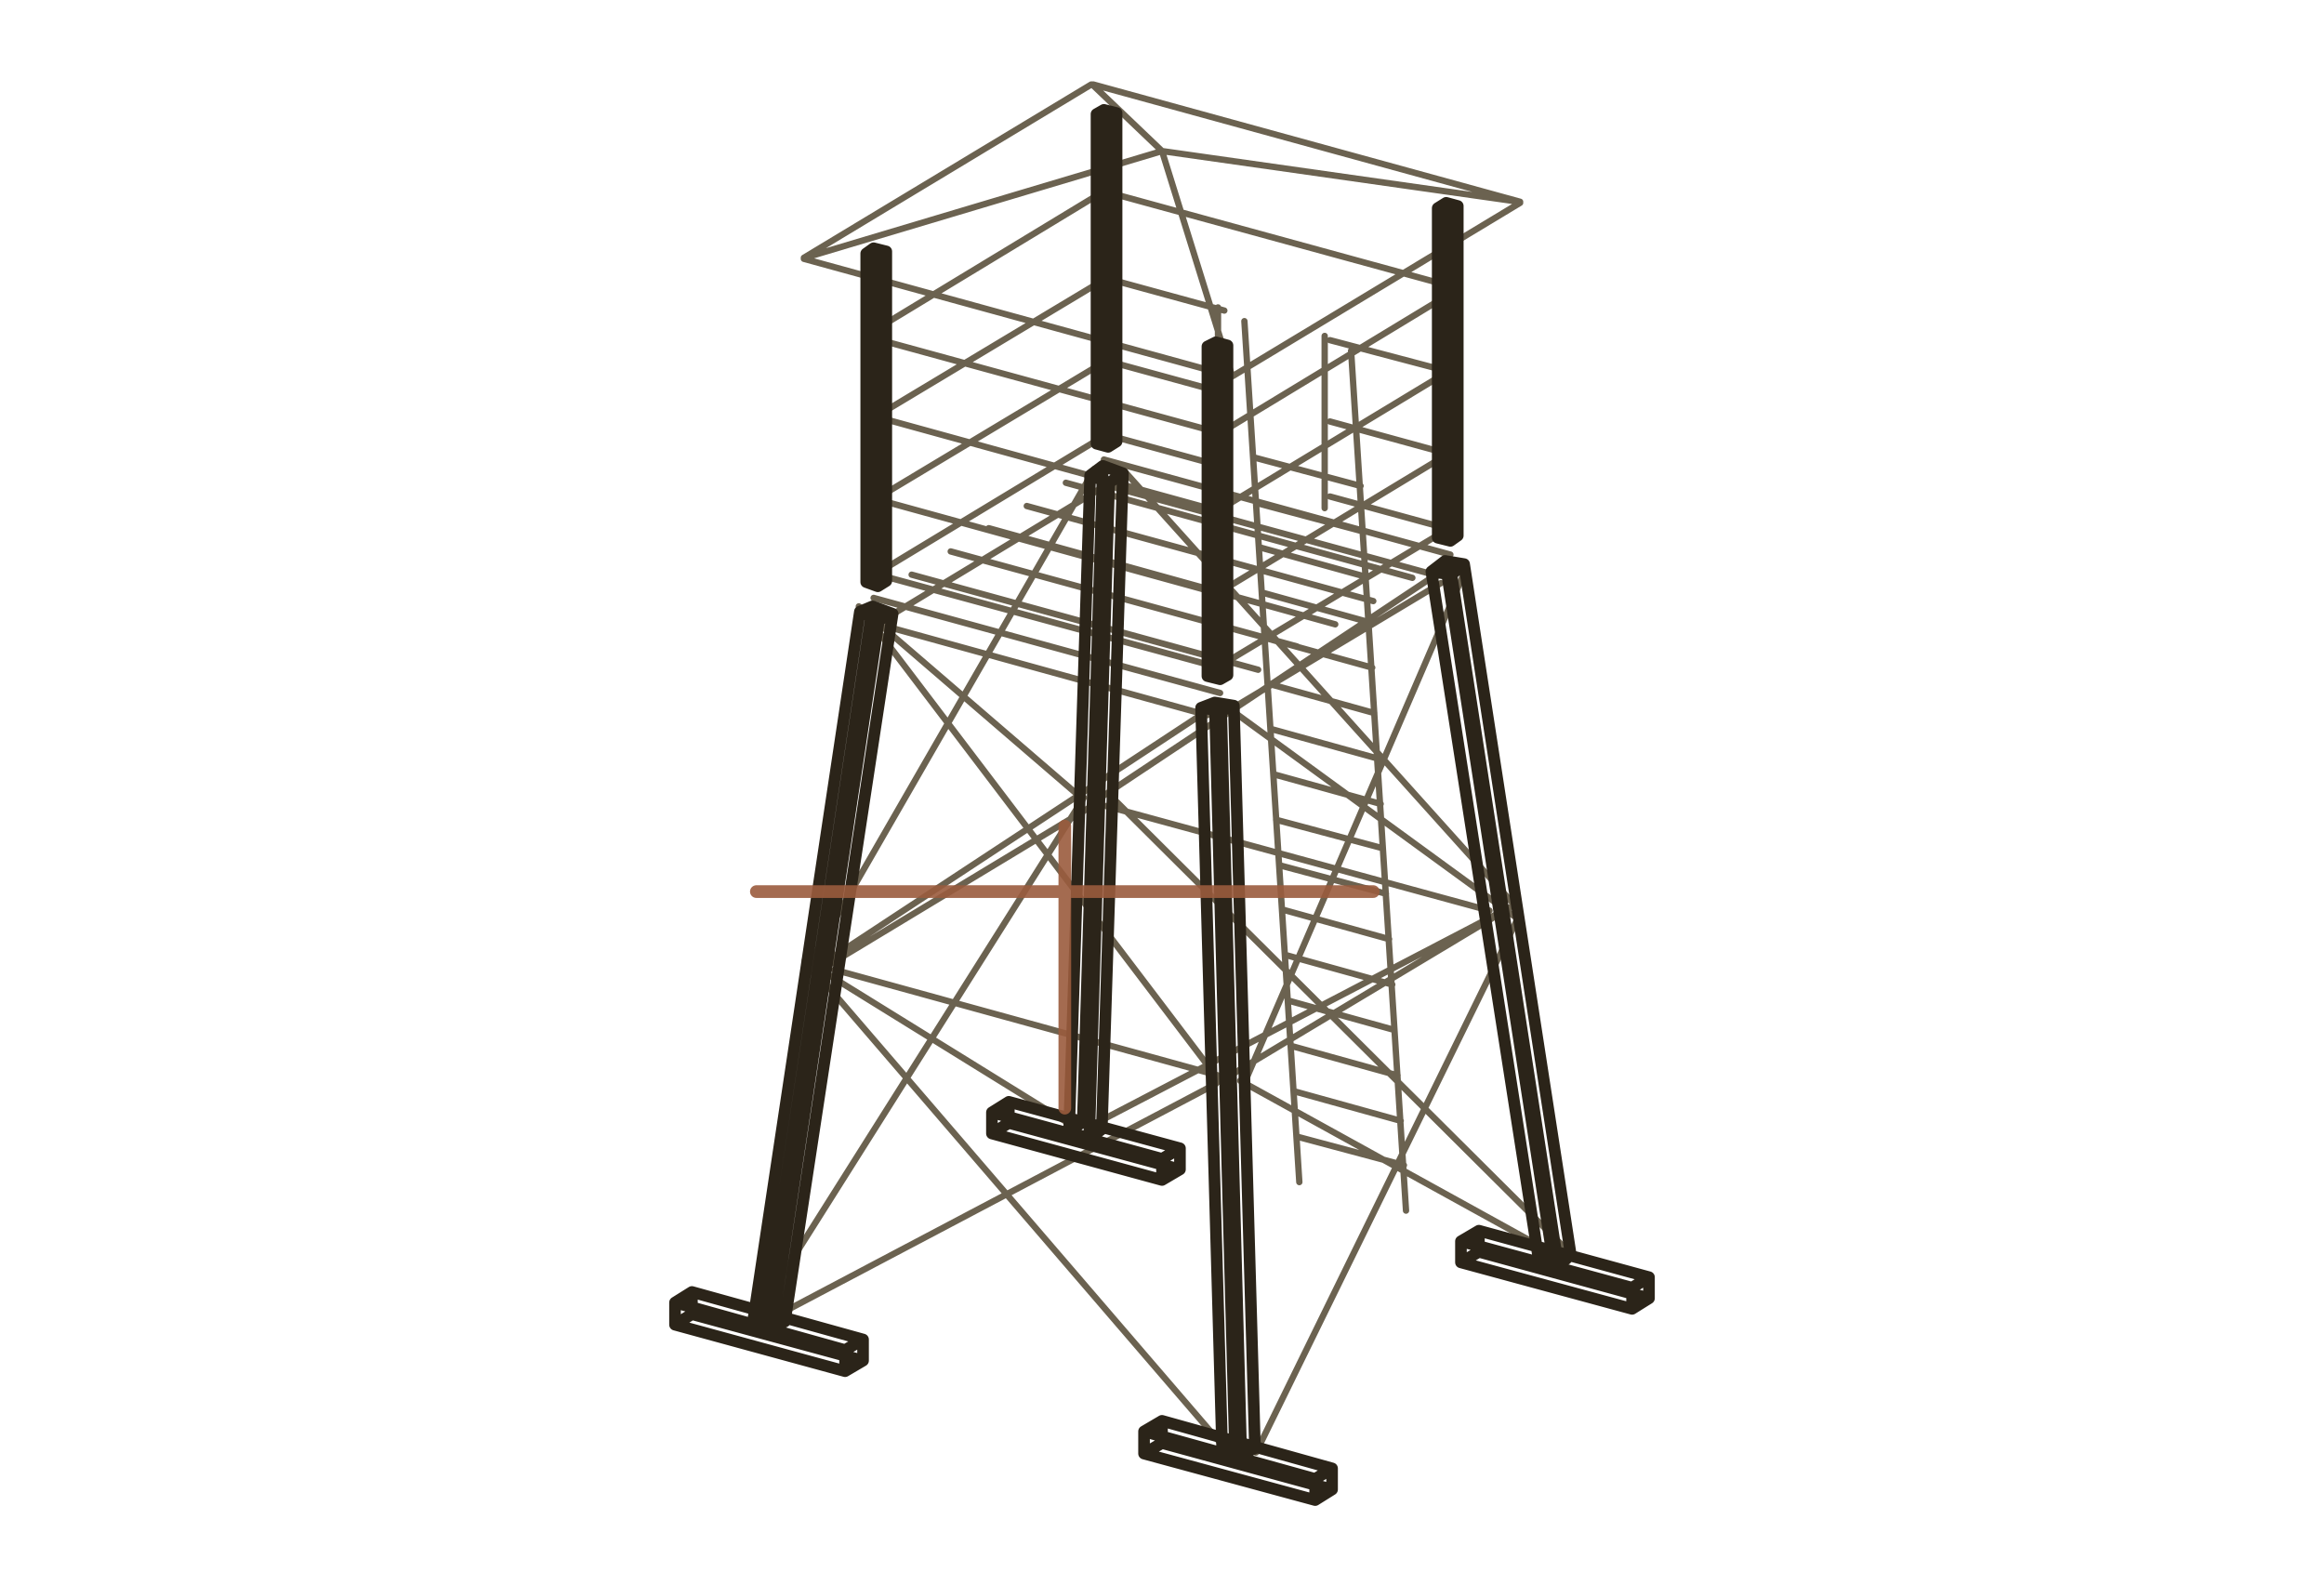
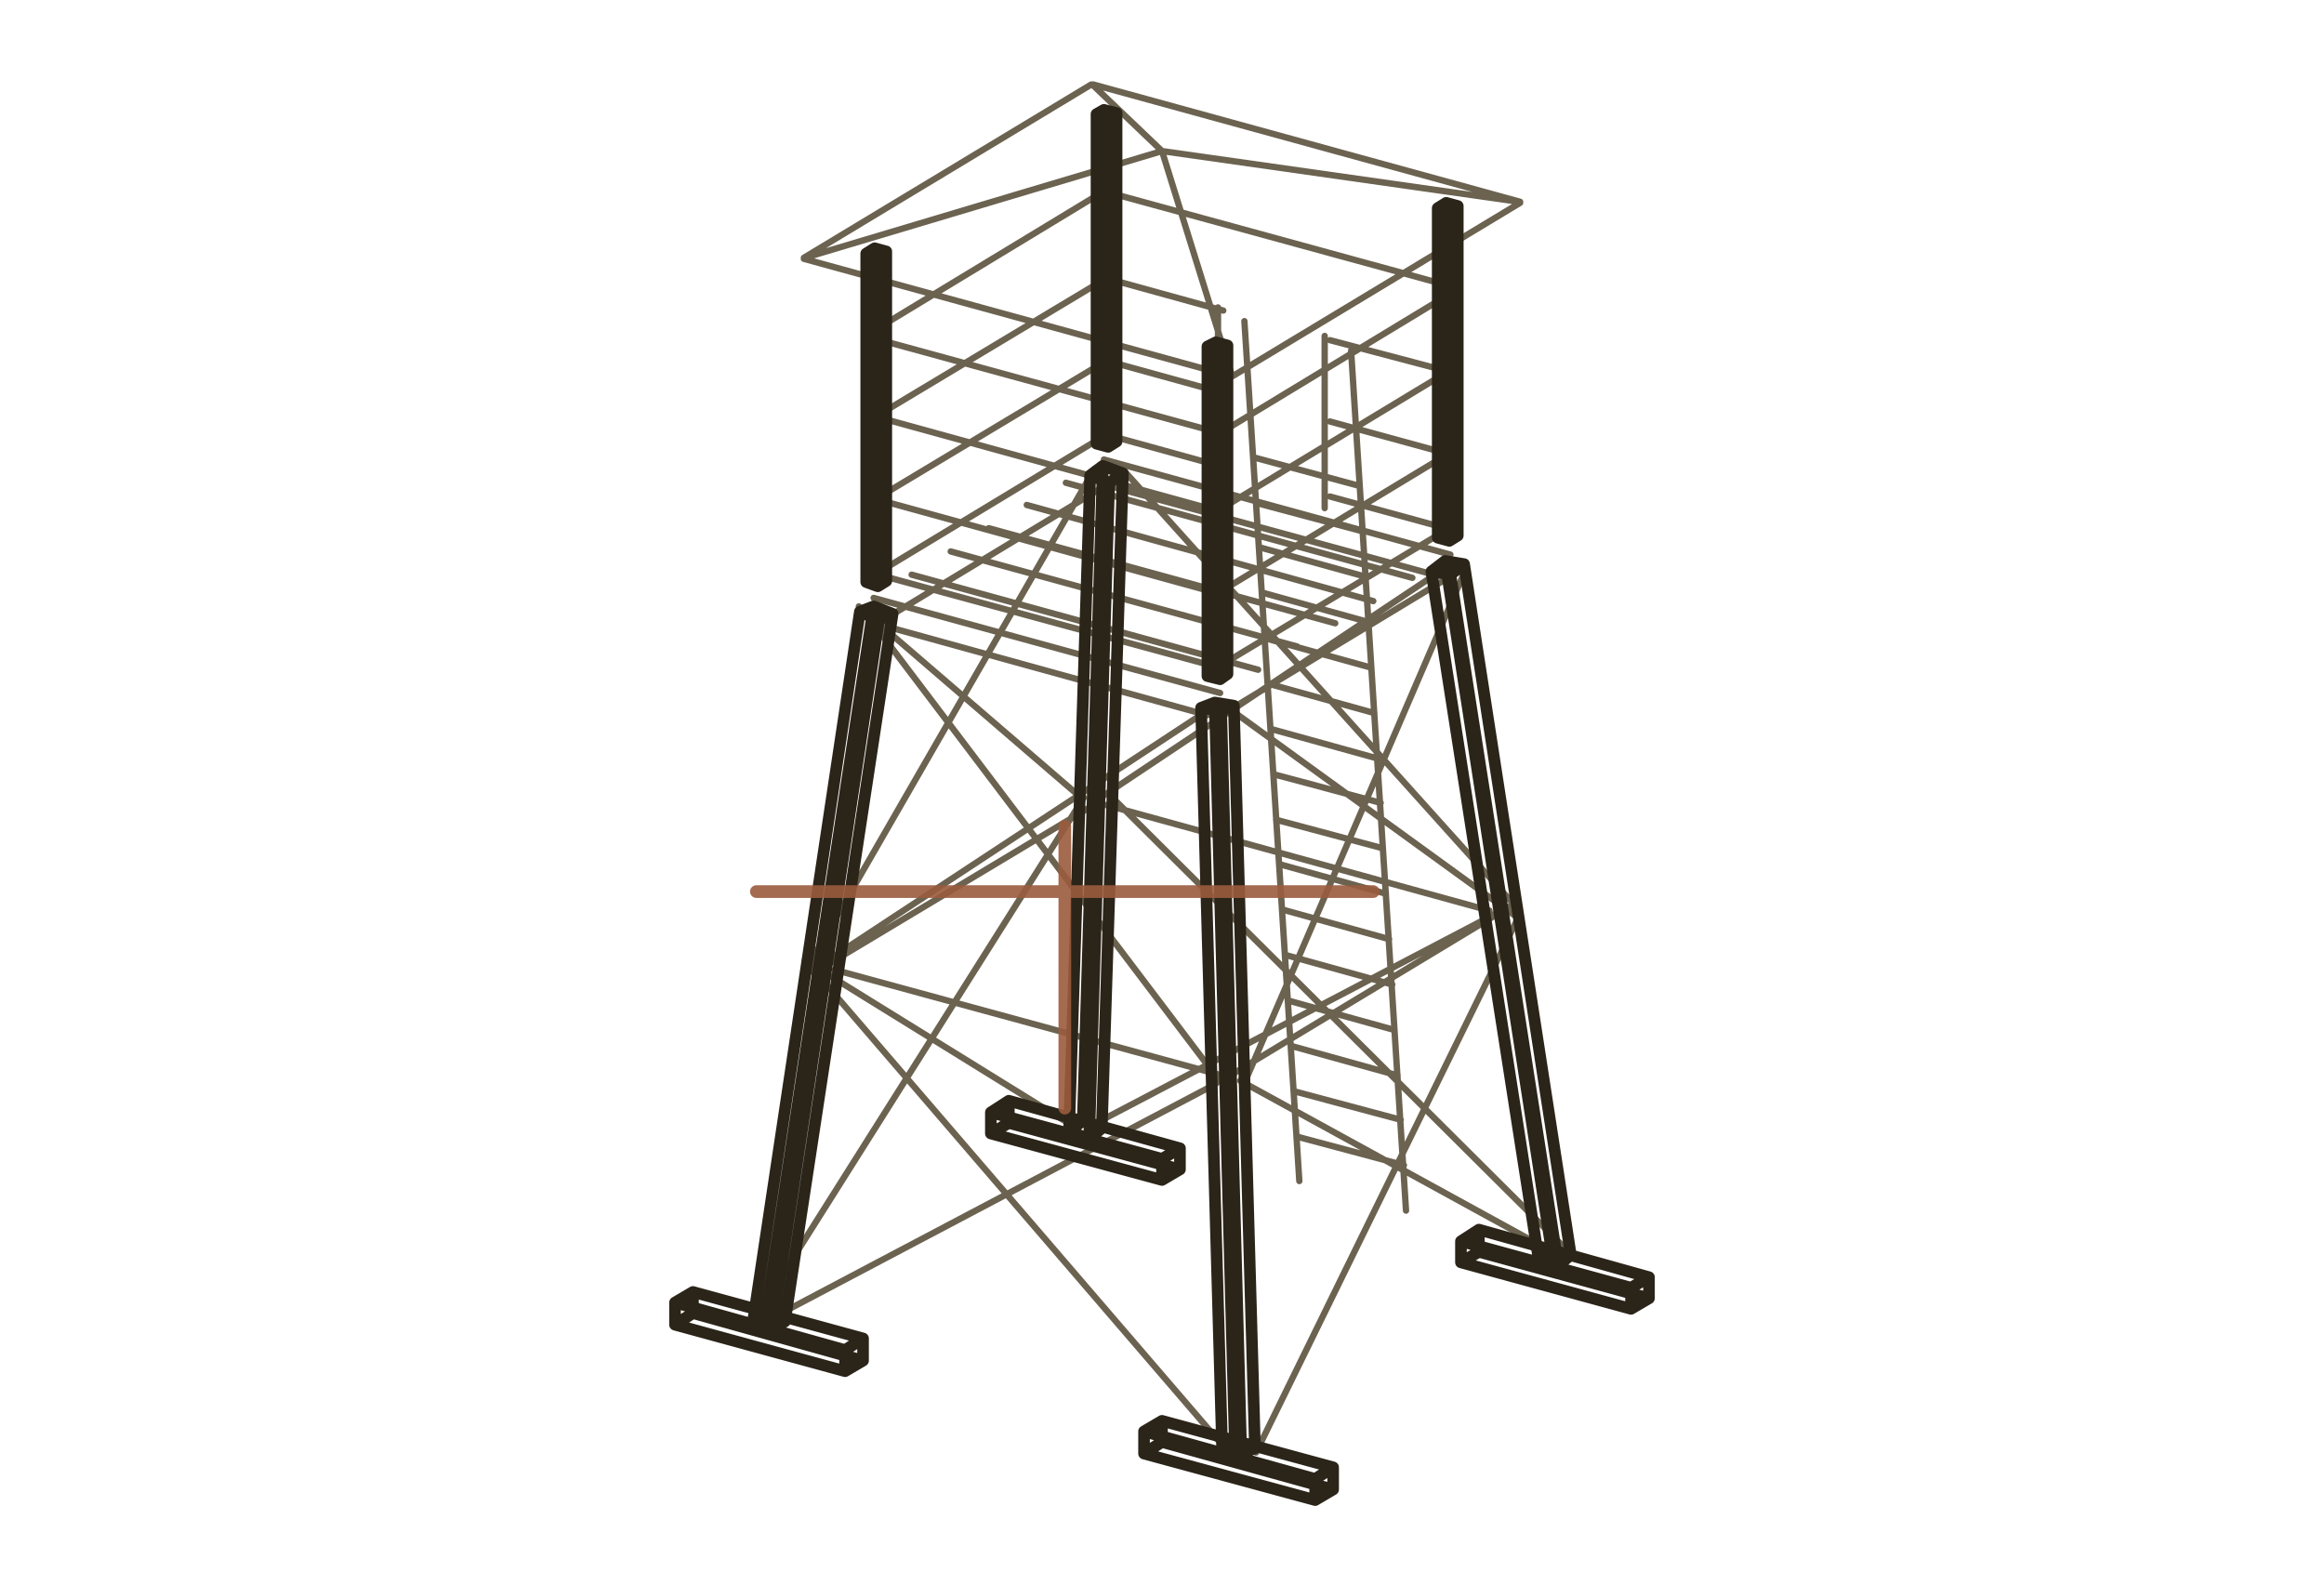
<svg xmlns="http://www.w3.org/2000/svg" viewBox="0 0 220 150" width="220" height="150" role="img">
  <g fill="none" stroke="#6b6250" stroke-width="0.6" stroke-linecap="round">
-     <path d="M104.7 76.3L141 86.2M103.6 106.4L142.9 85.9M148.3 118.3L104.9 75.1M141.3 86.9L116.8 101.6M148.4 119.4L117.4 102.3M118.9 137.5L143.8 86.7M115.3 101.8L79 91.8M116.4 137.6L77.1 91.9M71.7 125.5L115.1 102.6M78.7 91.2L103.2 76.4M71.6 124.6L102.6 75.5M101.1 106.3L76.2 90.9M105.7 46.2L136.1 54.5M104.5 75.3L137.9 53.1M143.3 85.6L105.9 44M136.4 55.2L115.9 67.5M143.3 86.7L116.4 67.1M117.9 102.3L138.7 54M114.3 67.7L83.9 59.3M115.5 102.4L82.1 58.4M76.7 92L114.1 67.4M83.6 58.7L104.1 46.3M76.7 91.1L103.6 44.4M102.1 75.3L81.3 57.4M104.5 43.5L137.3 52.5M100.9 45.7L133.7 54.7M97.2 47.9L130 56.9M93.6 50L126.4 59.1M90 52.2L122.8 61.2M86.3 54.4L119.1 63.4M82.7 56.6L115.5 65.6M133.1 114.6L127.9 33.2M123 111.9L117.8 30.4M132.9 110.3L122.8 107.6M132.6 106.1L122.5 103.3M132.3 101.8L122.2 99M132 97.5L121.9 94.7M131.8 93.2L121.7 90.4M131.5 88.9L121.4 86.1M131.2 84.6L121.1 81.9M130.9 80.3L120.8 77.6M130.7 76.1L120.6 73.3M130.4 71.8L120.3 69M130.1 67.5L120 64.7M129.9 63.2L119.8 60.4M129.6 58.9L119.5 56.1M129.3 54.6L119.2 51.8M129 50.3L118.9 47.6M128.8 46L118.7 43.3M115.3 45.3L115.3 29.1M105.3 26.5L115.9 29.4M105.3 34.3L115.9 37.2M105.3 41.3L115.9 44.2M125.4 48.1L125.4 31.8M125.9 32.2L136.5 35M125.9 39.9L136.5 42.8M125.9 47L136.5 49.9M136.7 35.4L115.7 48.1M136.7 43.2L115.7 55.9M136.7 50.3L115.7 62.9M114.7 48.2L83.5 39.6M114.7 56L83.5 47.4M114.7 63L83.5 54.5M83.3 39.2L104.3 26.6M83.3 47L104.3 34.4M83.3 54.1L104.3 41.4M104.5 18.1L138.1 27.3M138.1 27.3L115.5 41M115.5 41L81.9 31.8M81.9 31.8L104.5 18.1M103.4 8L110 14.3M143.8 19.1L110 14.3M116.6 35.5L110 14.3M76.2 24.4L110 14.3M103.5 8L143.9 19.1M143.9 19.2L116.7 35.6M116.5 35.6L76.1 24.5M76.1 24.4L103.3 8" />
+     <path d="M104.7 76.2L141 86.2M103.6 106.4L142.9 85.8M148.3 118.3L104.9 75.1M141.3 86.8L116.8 101.6M148.4 119.3L117.4 102.3M118.9 137.5L143.8 86.7M115.3 101.7L79 91.8M116.4 137.6L77.1 91.9M71.7 125.5L115.1 102.6M78.7 91.1L103.2 76.4M71.6 124.6L102.6 75.5M101.1 106.3L76.2 90.9M105.7 46.2L136.1 54.5M104.5 75.3L137.8 53.1M143.3 85.6L105.9 44M136.4 55.1L115.9 67.5M143.3 86.6L116.4 67.1M117.9 102.3L138.7 54M114.3 67.7L83.9 59.3M115.5 102.4L82.2 58.4M76.7 92L114.1 67.4M83.6 58.7L104.1 46.3M76.7 91.1L103.6 44.4M102.1 75.3L81.3 57.4M104.5 43.5L137.3 52.5M100.9 45.7L133.7 54.7M97.2 47.8L130 56.9M93.6 50L126.4 59M90 52.2L122.8 61.2M86.3 54.4L119.1 63.4M82.7 56.6L115.5 65.6M133.1 114.6L127.9 33.2M123 111.8L117.8 30.4M132.9 110.3L122.8 107.6M132.6 106L122.5 103.3M132.3 101.8L122.2 99M132 97.5L121.9 94.7M131.8 93.2L121.7 90.4M131.5 88.9L121.4 86.1M131.2 84.6L121.1 81.8M130.9 80.3L120.8 77.6M130.7 76L120.6 73.3M130.4 71.8L120.3 69M130.1 67.5L120 64.7M129.8 63.2L119.7 60.4M129.6 58.9L119.5 56.1M129.3 54.6L119.2 51.8M129 50.3L118.9 47.6M128.7 46L118.7 43.3M115.3 45.3L115.3 29.1M105.3 26.5L115.8 29.4M105.3 34.3L115.8 37.2M105.3 41.3L115.8 44.2M125.4 48.1L125.4 31.8M125.9 32.2L136.5 35M125.9 39.9L136.5 42.8M125.9 47L136.5 49.9M136.7 35.4L115.7 48.1M136.7 43.2L115.7 55.9M136.7 50.3L115.7 62.9M114.7 48.2L83.5 39.6M114.7 56L83.5 47.4M114.7 63L83.5 54.5M83.3 39.2L104.3 26.6M83.3 47L104.3 34.4M83.3 54.1L104.3 41.4M104.5 18.1L138.1 27.3M138.1 27.3L115.5 41M115.5 41L81.9 31.8M81.9 31.8L104.5 18.1M103.4 8L110 14.3M143.8 19.1L110 14.3M116.6 35.5L110 14.3M76.2 24.4L110 14.3M103.5 8L143.9 19.1M143.9 19.2L116.7 35.6M116.5 35.6L76.1 24.5M76.1 24.4L103.3 8" />
  </g>
  <g fill="none" stroke="#2b2419" stroke-width="1.1" stroke-linecap="round">
-     <path d="M93.9 107.3L93.9 105.3M95.5 106.3L95.5 104.3M110 111.7L110 109.7M111.7 110.7L111.7 108.7M93.9 107.3L95.5 106.3M93.9 105.3L95.5 104.3M110 111.7L111.7 110.7M110 109.7L111.7 108.7M93.9 107.3L110 111.7M93.9 105.3L110 109.7M95.5 106.3L111.7 110.7M95.5 104.3L111.7 108.7M138.3 119.5L138.3 117.5M140 118.5L140 116.5M154.5 123.9L154.5 121.9M156.1 122.9L156.1 120.9M138.3 119.5L140 118.5M138.3 117.5L140 116.5M154.5 123.9L156.1 122.9M154.5 121.9L156.1 120.9M138.3 119.5L154.5 123.9M138.3 117.5L154.5 121.9M140 118.5L156.1 122.9M140 116.5L156.1 120.9M108.3 137.6L108.3 135.5M110 136.6L110 134.5M124.5 142L124.5 140M126.1 141L126.1 139M108.3 137.6L110 136.6M108.3 135.5L110 134.5M124.5 142L126.1 141M124.5 140L126.1 139M108.3 137.6L124.5 142M108.3 135.5L124.5 140M110 136.6L126.1 141M110 134.5L126.1 139M63.9 125.4L63.9 123.3M65.5 124.4L65.5 122.3M80 129.8L80 127.8M81.7 128.8L81.7 126.8M63.9 125.4L65.5 124.4M63.9 123.3L65.5 122.3M80 129.8L81.7 128.8M80 127.8L81.7 126.8M63.9 125.4L80 129.8M63.9 123.3L80 127.8M65.5 124.4L81.7 128.8M65.5 122.3L81.7 126.8M104.3 106.9L103.1 107.8M102.5 106.2L101.2 107.1M106.3 44.8L105 45.7M104.4 44.1L103.2 45M104.3 106.9L102.5 106.2M103.1 107.8L101.2 107.1M106.3 44.8L104.4 44.1M105 45.7L103.2 45M104.3 106.9L106.3 44.8M103.1 107.8L105 45.7M102.5 106.2L104.4 44.1M101.2 107.1L103.2 45M148.7 118.8L147.5 119.8M146.9 118.5L145.7 119.5M138.6 53.4L137.4 54.4M136.8 53.1L135.5 54.1M148.7 118.8L146.9 118.5M147.5 119.8L145.7 119.5M138.6 53.4L136.8 53.1M137.4 54.4L135.5 54.1M148.7 118.8L138.6 53.4M147.5 119.8L137.4 54.4M146.9 118.5L136.8 53.1M145.7 119.5L135.5 54.1M118.8 137.1L117.5 137.7M116.9 136.8L115.7 137.4M116.8 66.8L115.6 67.3M115 66.5L113.7 67M118.8 137.1L116.9 136.8M117.5 137.7L115.7 137.4M116.8 66.8L115 66.5M115.6 67.3L113.7 67M118.8 137.1L116.8 66.8M117.5 137.7L115.6 67.3M116.9 136.8L115 66.5M115.7 137.4L113.7 67M74.3 125.1L73.1 125.7M72.5 124.4L71.3 125M84.5 58.1L83.2 58.7M82.6 57.4L81.4 57.9M74.3 125.1L72.5 124.4M73.1 125.7L71.3 125M84.5 58.1L82.6 57.4M83.2 58.7L81.4 57.9M74.3 125.1L84.5 58.1M73.1 125.7L83.2 58.7M72.5 124.4L82.6 57.4M71.3 125L81.4 57.9M105.7 41.8L104.9 42.3M104.5 41.5L103.8 42M105.7 10.7L104.9 11.2M104.5 10.4L103.8 10.8M105.7 41.8L104.5 41.5M104.9 42.3L103.8 42M105.7 10.7L104.5 10.4M104.9 11.2L103.8 10.8M105.7 41.8L105.7 10.7M104.9 42.3L104.9 11.2M104.5 41.5L104.5 10.4M103.8 42L103.8 10.8M138 50.7L137.3 51.2M136.9 50.4L136.1 50.9M138 19.5L137.3 20M136.9 19.2L136.1 19.7M138 50.7L136.9 50.4M137.3 51.2L136.1 50.9M138 19.5L136.9 19.2M137.3 20L136.1 19.7M138 50.7L138 19.5M137.3 51.2L137.3 20M136.9 50.4L136.9 19.2M136.1 50.9L136.1 19.7M116.2 63.9L115.5 64.3M115.1 63.5L114.3 64M116.2 32.7L115.5 33.2M115.1 32.4L114.3 32.8M116.2 63.9L115.1 63.5M115.5 64.3L114.3 64M116.2 32.7L115.1 32.4M115.5 33.2L114.3 32.8M116.2 63.9L116.2 32.7M115.5 64.3L115.5 33.2M115.1 63.5L115.1 32.4M114.3 64L114.3 32.8M83.9 55L83.1 55.5M82.7 54.7L82 55.1M83.9 23.8L83.1 24.3M82.7 23.5L82 24M83.9 55L82.7 54.7M83.1 55.5L82 55.1M83.9 23.8L82.7 23.5M83.1 24.3L82 24M83.9 55L83.9 23.8M83.1 55.5L83.1 24.3M82.7 54.7L82.7 23.5M82 55.1L82 24" />
+     <path d="M93.8 107.3L93.8 105.3M95.5 106.3L95.5 104.2M110 111.7L110 109.7M111.7 110.7L111.7 108.7M93.8 107.3L95.5 106.3M93.8 105.3L95.5 104.2M110 111.7L111.7 110.7M110 109.7L111.7 108.7M93.8 107.3L110 111.7M93.8 105.3L110 109.7M95.5 106.3L111.7 110.7M95.5 104.2L111.7 108.7M138.3 119.5L138.3 117.5M140 118.5L140 116.4M154.4 123.9L154.4 121.9M156.1 122.9L156.1 120.9M138.3 119.5L140 118.5M138.3 117.5L140 116.4M154.4 123.9L156.1 122.9M154.4 121.9L156.1 120.9M138.3 119.5L154.4 123.9M138.3 117.5L154.4 121.9M140 118.5L156.1 122.9M140 116.4L156.1 120.9M108.3 137.6L108.3 135.5M110 136.5L110 134.5M124.5 142L124.5 140M126.2 141L126.2 138.9M108.3 137.6L110 136.5M108.3 135.5L110 134.5M124.5 142L126.2 141M124.5 140L126.2 138.9M108.3 137.6L124.5 142M108.3 135.5L124.5 140M110 136.5L126.2 141M110 134.5L126.2 138.9M63.9 125.4L63.9 123.3M65.6 124.3L65.6 122.3M80 129.8L80 127.8M81.7 128.8L81.7 126.7M63.9 125.4L65.6 124.3M63.9 123.3L65.6 122.3M80 129.8L81.7 128.8M80 127.8L81.7 126.7M63.9 125.4L80 129.8M63.9 123.3L80 127.8M65.6 124.3L81.7 128.8M65.6 122.3L81.7 126.7M104.3 106.8L103.1 107.8M102.5 106.1L101.2 107.1M106.3 44.8L105 45.7M104.4 44.1L103.2 45M104.3 106.8L102.5 106.1M103.1 107.8L101.2 107.1M106.3 44.8L104.4 44.1M105 45.7L103.2 45M104.3 106.8L106.3 44.8M103.1 107.8L105 45.7M102.5 106.1L104.4 44.1M101.2 107.1L103.2 45M148.7 118.8L147.5 119.8M146.9 118.5L145.7 119.5M138.6 53.4L137.3 54.4M136.8 53.1L135.5 54.1M148.7 118.8L146.9 118.5M147.5 119.8L145.7 119.5M138.6 53.4L136.8 53.1M137.3 54.4L135.5 54.1M148.7 118.8L138.6 53.4M147.5 119.8L137.3 54.4M146.9 118.5L136.8 53.1M145.7 119.5L135.5 54.1M118.8 137.1L117.5 137.6M116.9 136.8L115.7 137.4M116.8 66.8L115.6 67.3M115 66.5L113.7 67M118.8 137.1L116.9 136.8M117.5 137.6L115.7 137.4M116.8 66.8L115 66.5M115.6 67.3L113.7 67M118.8 137.1L116.8 66.8M117.5 137.6L115.6 67.3M116.9 136.8L115 66.5M115.7 137.4L113.7 67M74.3 125.1L73.1 125.7M72.5 124.4L71.3 125M84.5 58.1L83.2 58.7M82.7 57.4L81.4 57.9M74.3 125.1L72.5 124.4M73.1 125.7L71.3 125M84.5 58.1L82.7 57.4M83.2 58.7L81.4 57.9M74.3 125.1L84.5 58.1M73.1 125.7L83.2 58.7M72.5 124.4L82.7 57.4M71.3 125L81.4 57.9M105.7 41.8L104.9 42.3M104.5 41.5L103.8 42M105.7 10.7L104.9 11.2M104.5 10.4L103.8 10.8M105.7 41.8L104.5 41.5M104.9 42.3L103.8 42M105.7 10.7L104.5 10.4M104.9 11.2L103.8 10.8M105.7 41.8L105.7 10.7M104.9 42.3L104.9 11.2M104.5 41.5L104.5 10.4M103.8 42L103.8 10.8M138 50.7L137.2 51.2M136.9 50.4L136.1 50.9M138 19.5L137.2 20M136.9 19.2L136.1 19.7M138 50.7L136.9 50.4M137.2 51.2L136.1 50.9M138 19.5L136.9 19.2M137.2 20L136.1 19.7M138 50.7L138 19.5M137.2 51.2L137.2 20M136.9 50.4L136.9 19.2M136.1 50.9L136.1 19.7M116.2 63.8L115.5 64.3M115.1 63.5L114.3 64M116.2 32.7L115.5 33.2M115.1 32.4L114.3 32.8M116.2 63.8L115.1 63.5M115.5 64.3L114.3 64M116.2 32.7L115.1 32.4M115.5 33.2L114.3 32.8M116.2 63.8L116.2 32.7M115.5 64.3L115.5 33.2M115.1 63.5L115.1 32.4M114.3 64L114.3 32.8M83.9 55L83.1 55.5M82.8 54.7L82 55.1M83.9 23.8L83.1 24.3M82.8 23.5L82 24M83.9 55L82.8 54.7M83.1 55.5L82 55.1M83.9 23.8L82.8 23.5M83.1 24.3L82 24M83.9 55L83.9 23.8M83.1 55.5L83.1 24.3M82.8 54.7L82.8 23.5M82 55.1L82 24" />
  </g>
  <g fill="none" stroke="#9a5b3d" stroke-width="1.2" stroke-linecap="round" opacity="0.9">
    <path d="M100.8 104.9L100.8 78.2M71.6 84.4L130 84.4" />
  </g>
</svg>
